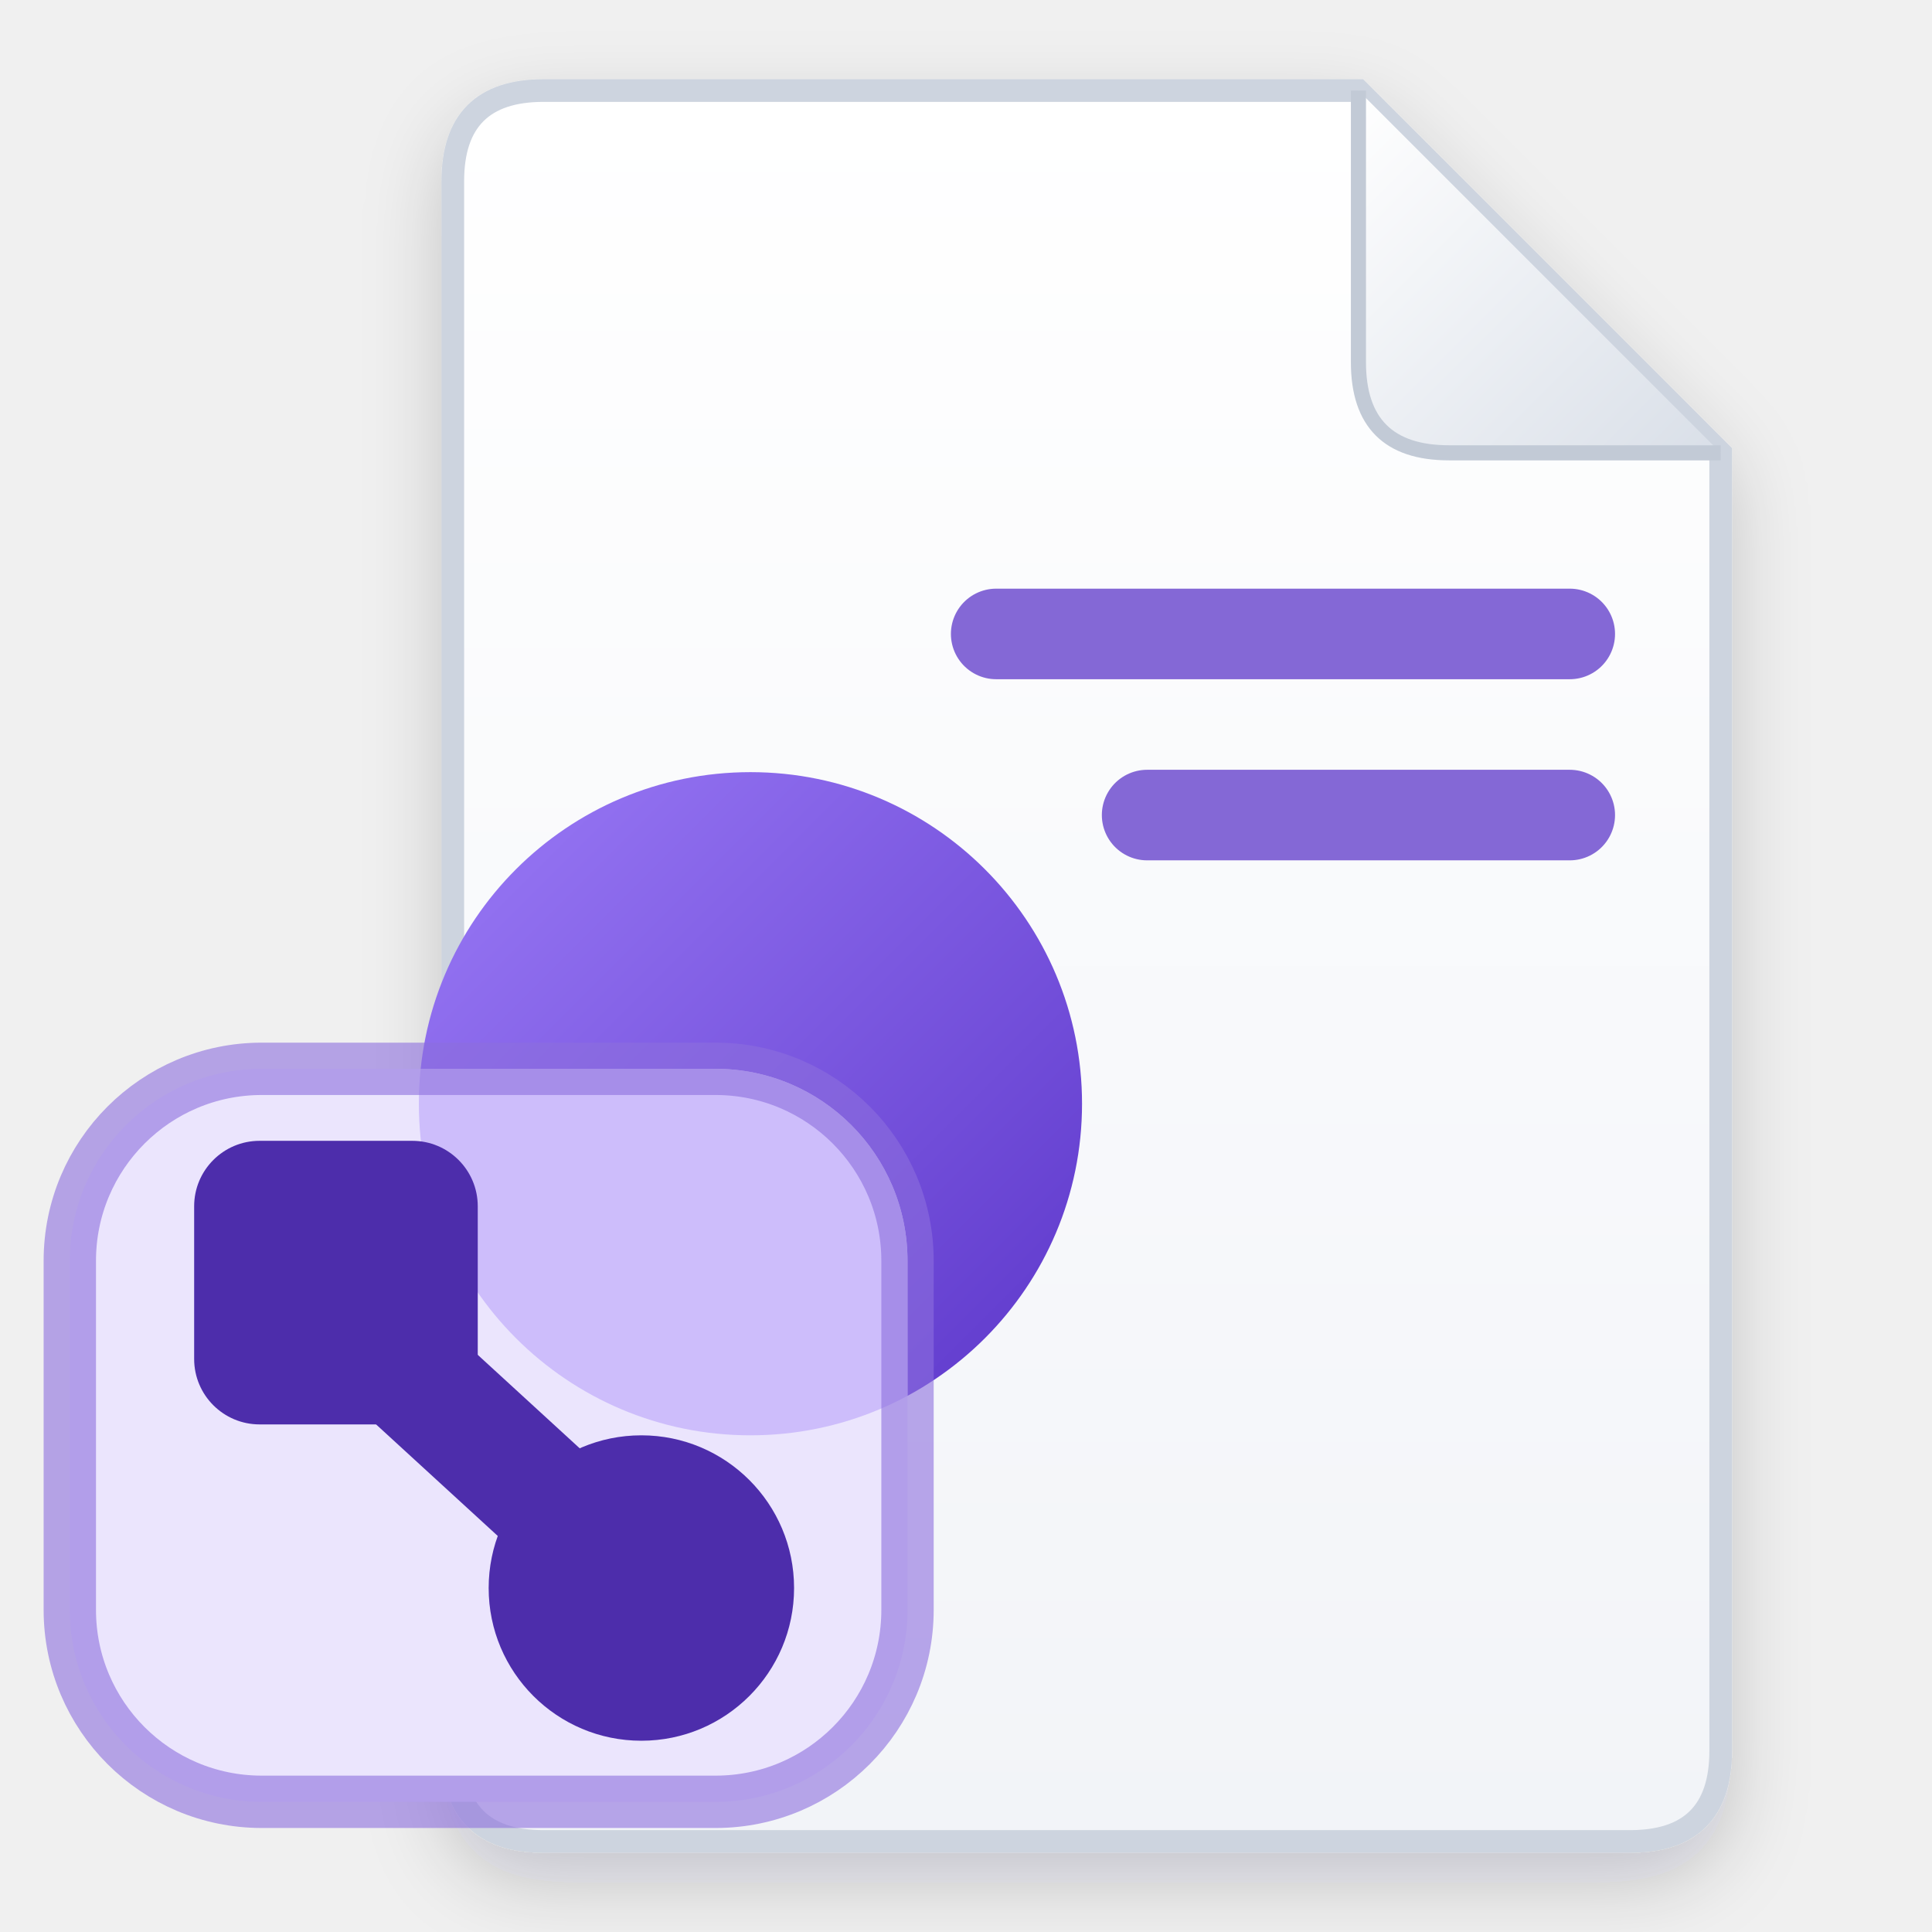
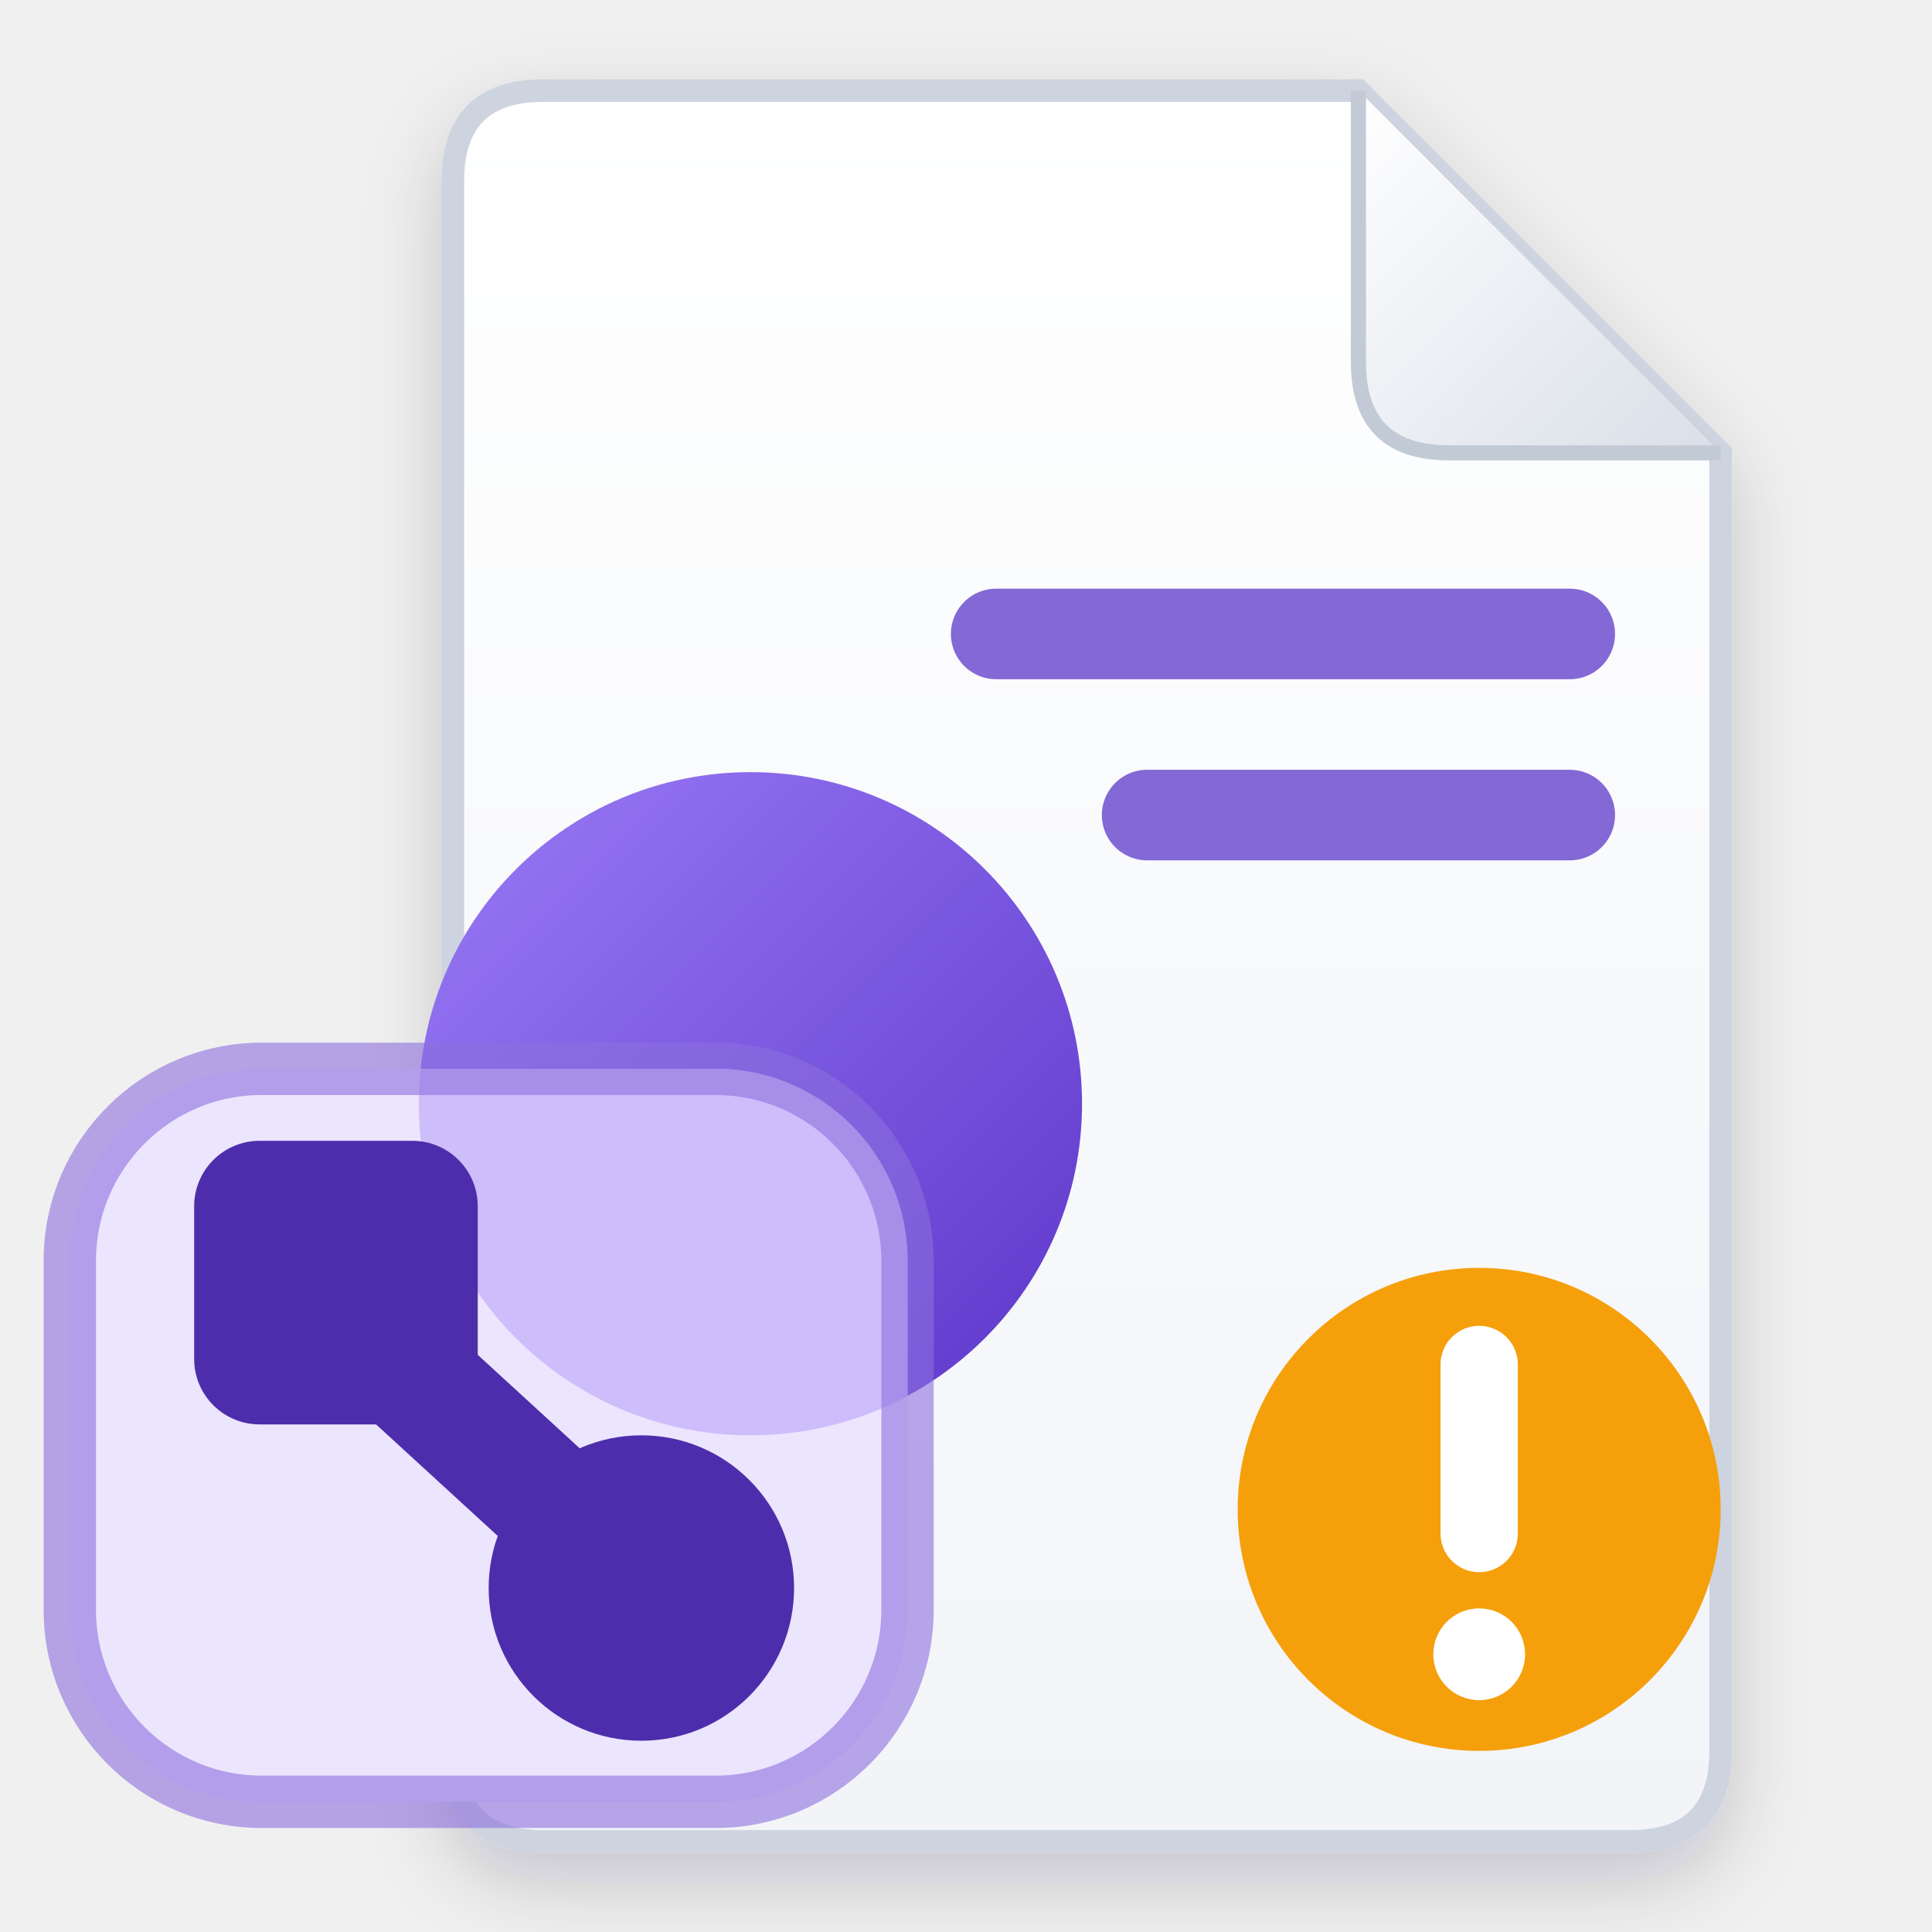
<svg xmlns="http://www.w3.org/2000/svg" viewBox="0 0 128 128" width="128" height="128">
  <defs>
    <linearGradient id="vsdm-md-pg" x1="0" y1="0" x2="0" y2="1">
      <stop offset="0" stop-color="#ffffff" />
      <stop offset="1" stop-color="#f2f4f8" />
    </linearGradient>
    <linearGradient id="vsdm-md-fd" x1="0" y1="0" x2="1" y2="1">
      <stop offset="0" stop-color="#ffffff" />
      <stop offset="1" stop-color="#d9dfe8" />
    </linearGradient>
    <filter id="vsdm-md-sh" x="-20%" y="-20%" width="140%" height="140%">
      <feDropShadow dx="0" dy="2" stdDeviation="2.5" flood-color="#0b1530" flood-opacity=".18" />
    </filter>
  </defs>
  <path d="M36,6 H90 L114,30 V116 Q114,122 108,122 H36 Q30,122 30,116 V12 Q30,6 36,6 Z" fill="url(#vsdm-md-pg)" stroke="#cdd4df" stroke-width="1.5" filter="url(#vsdm-md-sh)" />
  <path d="M90,6 V24 Q90,30 96,30 H114 Z" fill="url(#vsdm-md-fd)" />
  <path d="M90,6 V24 Q90,30 96,30 H114" fill="none" stroke="#c2cad6" stroke-width="1" />
  <path d="M66,42 H104 M76,54 H104" stroke="#8468d6" stroke-width="6" stroke-linecap="round" />
+   <circle cx="98" cy="100" r="16" fill="#f59f0b" />
+   <path d="M98,90.4 V101.6" stroke="#ffffff" stroke-width="5.12" stroke-linecap="round" />
+   <circle cx="98" cy="109.6" r="3.04" fill="#ffffff" />
  <svg x="0" y="50" width="74" height="74" viewBox="0 0 128 128">
    <defs>
      <linearGradient id="flow-sm-g1" x1="0" y1="0" x2="1" y2="1">
        <stop offset="0" stop-color="#9b7bf7" />
        <stop offset="1" stop-color="#5b35c9" />
      </linearGradient>
      <clipPath id="flow-sm-p2">
        <rect x="8" y="36" width="96" height="84" rx="22" fill="#000" />
      </clipPath>
    </defs>
    <circle cx="86" cy="40" r="38" fill="url(#flow-sm-g1)" />
    <rect x="8" y="36" width="96" height="84" rx="22" fill="#ebe5fd" />
    <g clip-path="url(#flow-sm-p2)">
      <circle cx="86" cy="40" r="38" fill="#cdbdfb" />
    </g>
    <rect x="8" y="36" width="96" height="84" rx="22" fill="none" stroke="#8c6fde" stroke-opacity=".6" stroke-width="6" />
    <g transform="translate(56,78) scale(1.25)">
      <path stroke="#4d2dab" stroke-width="11" stroke-linecap="round" stroke-linejoin="round" fill="none" d="M-12,-10 L12,12" />
      <rect x="-27" y="-27" width="26" height="26" rx="6" fill="#4d2dab" />
      <circle cx="14" cy="14" r="14" fill="#4d2dab" />
    </g>
  </svg>
</svg>
